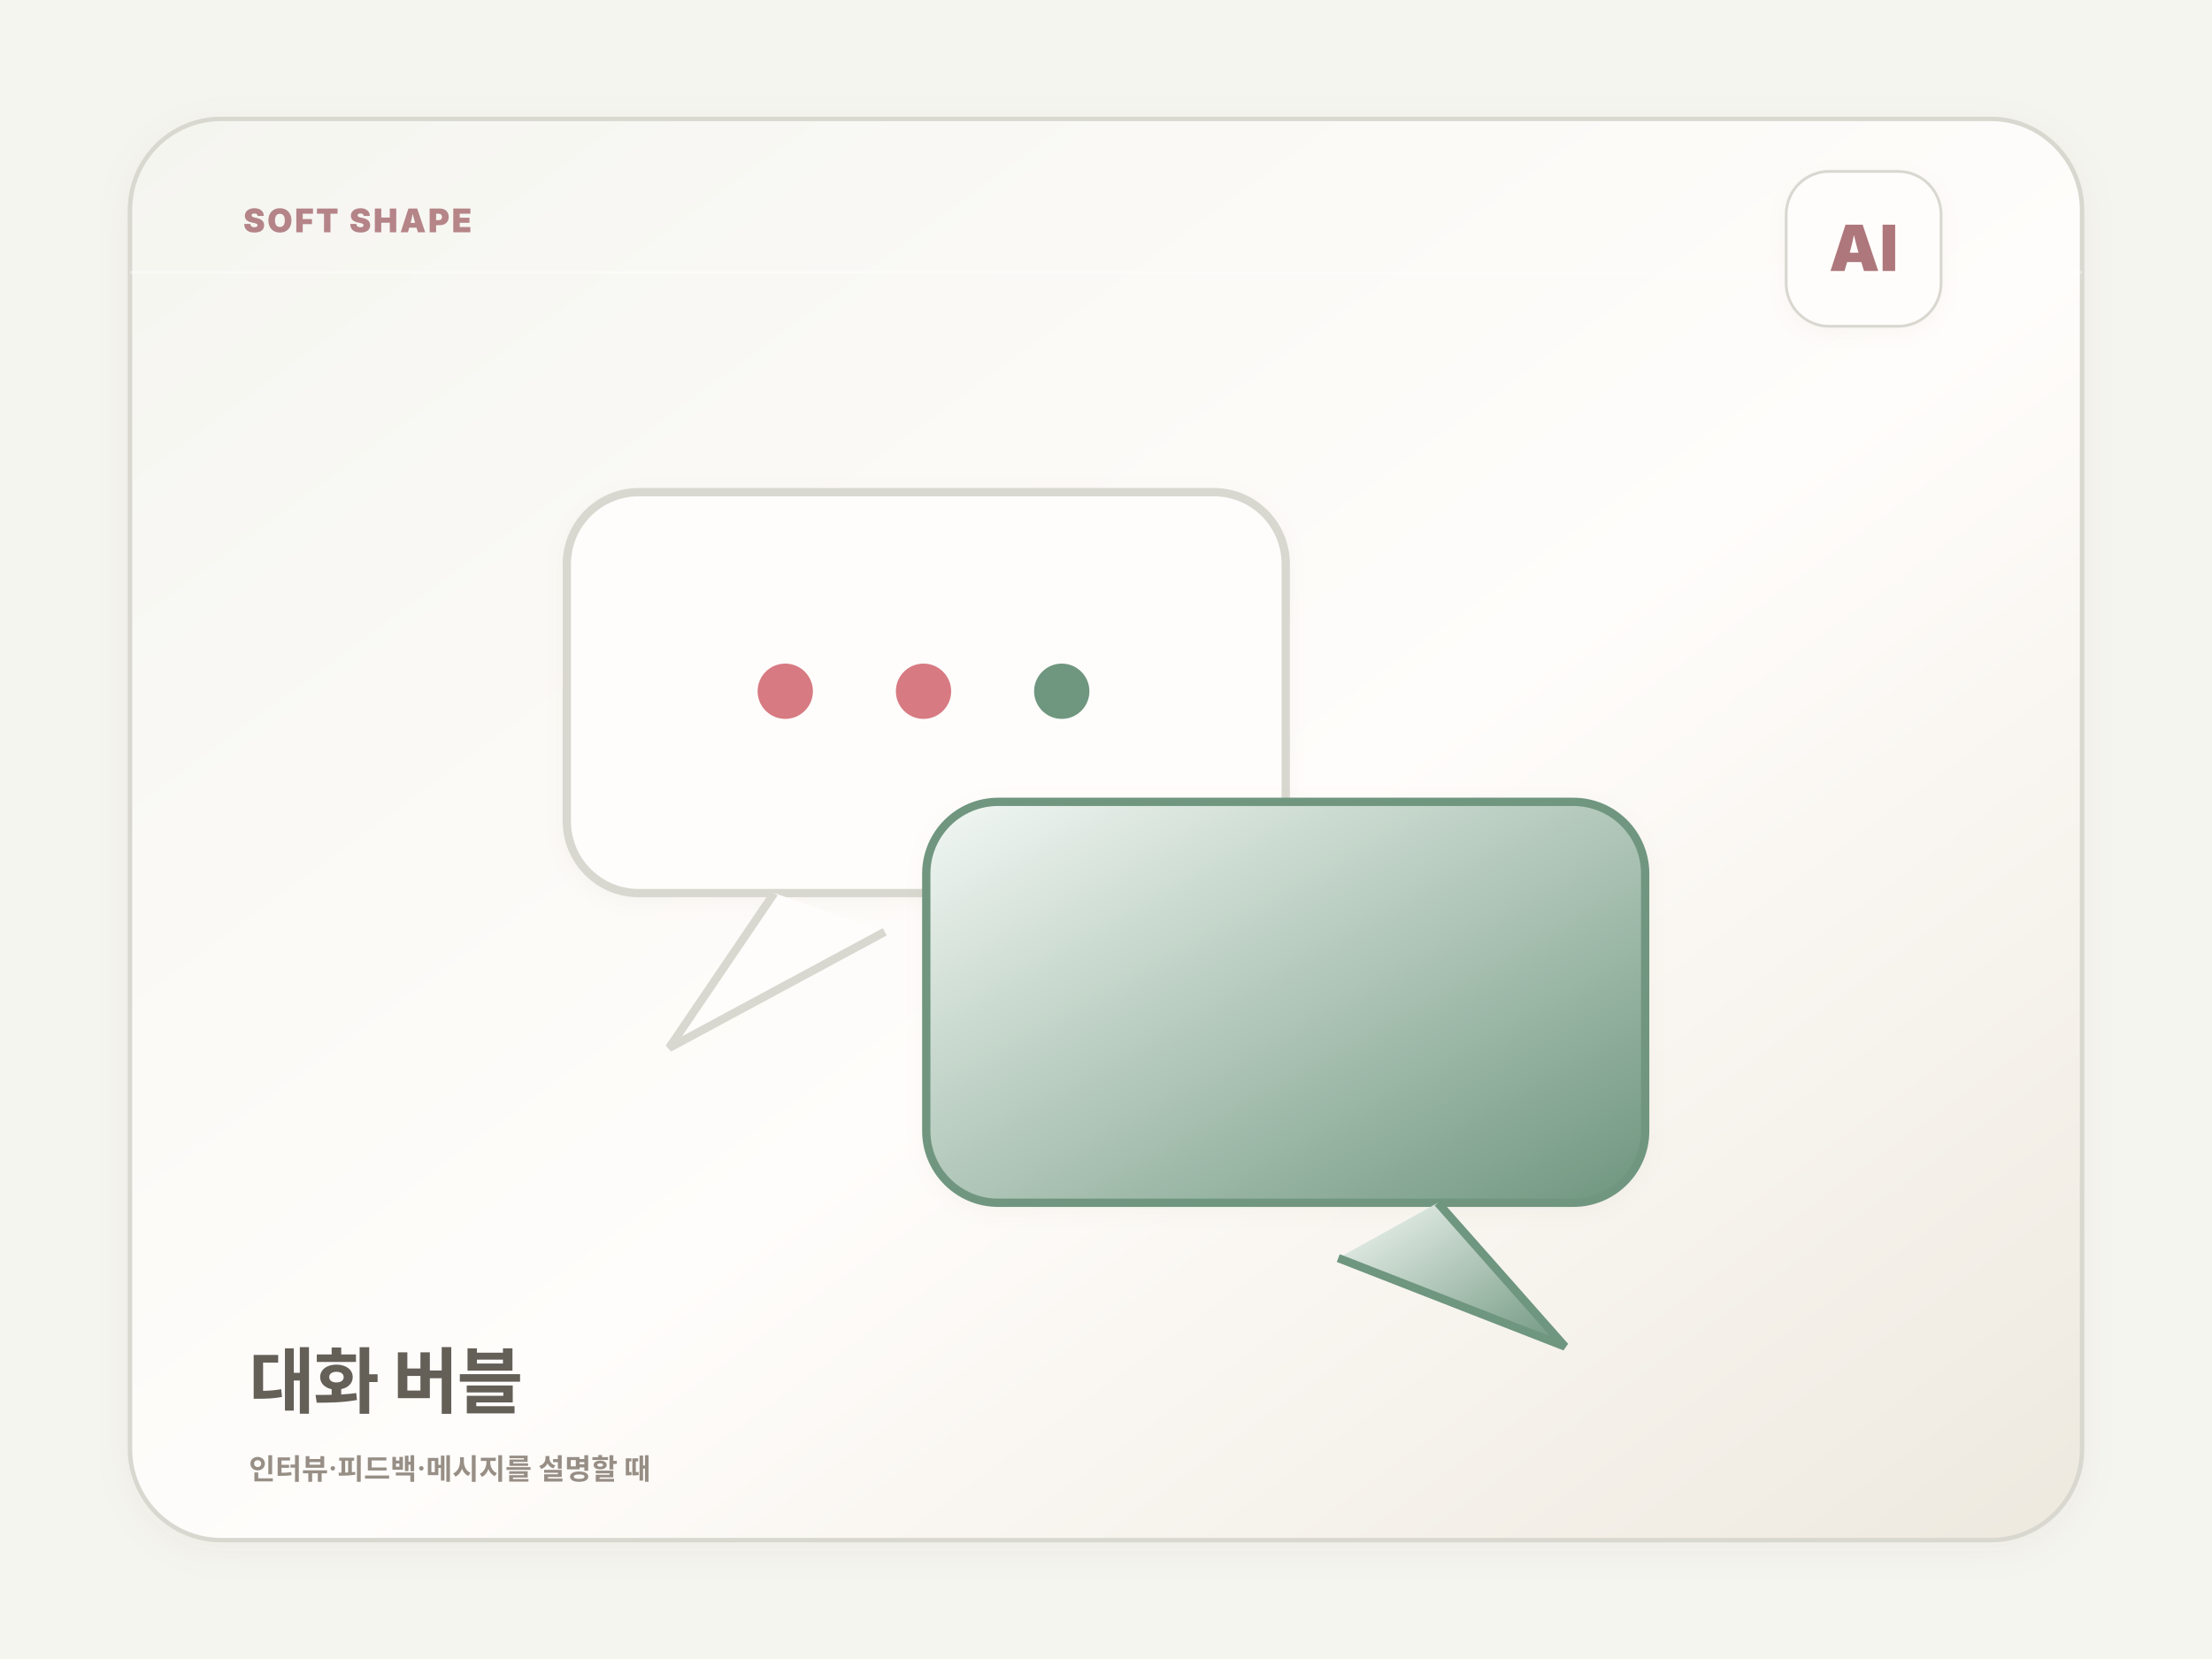
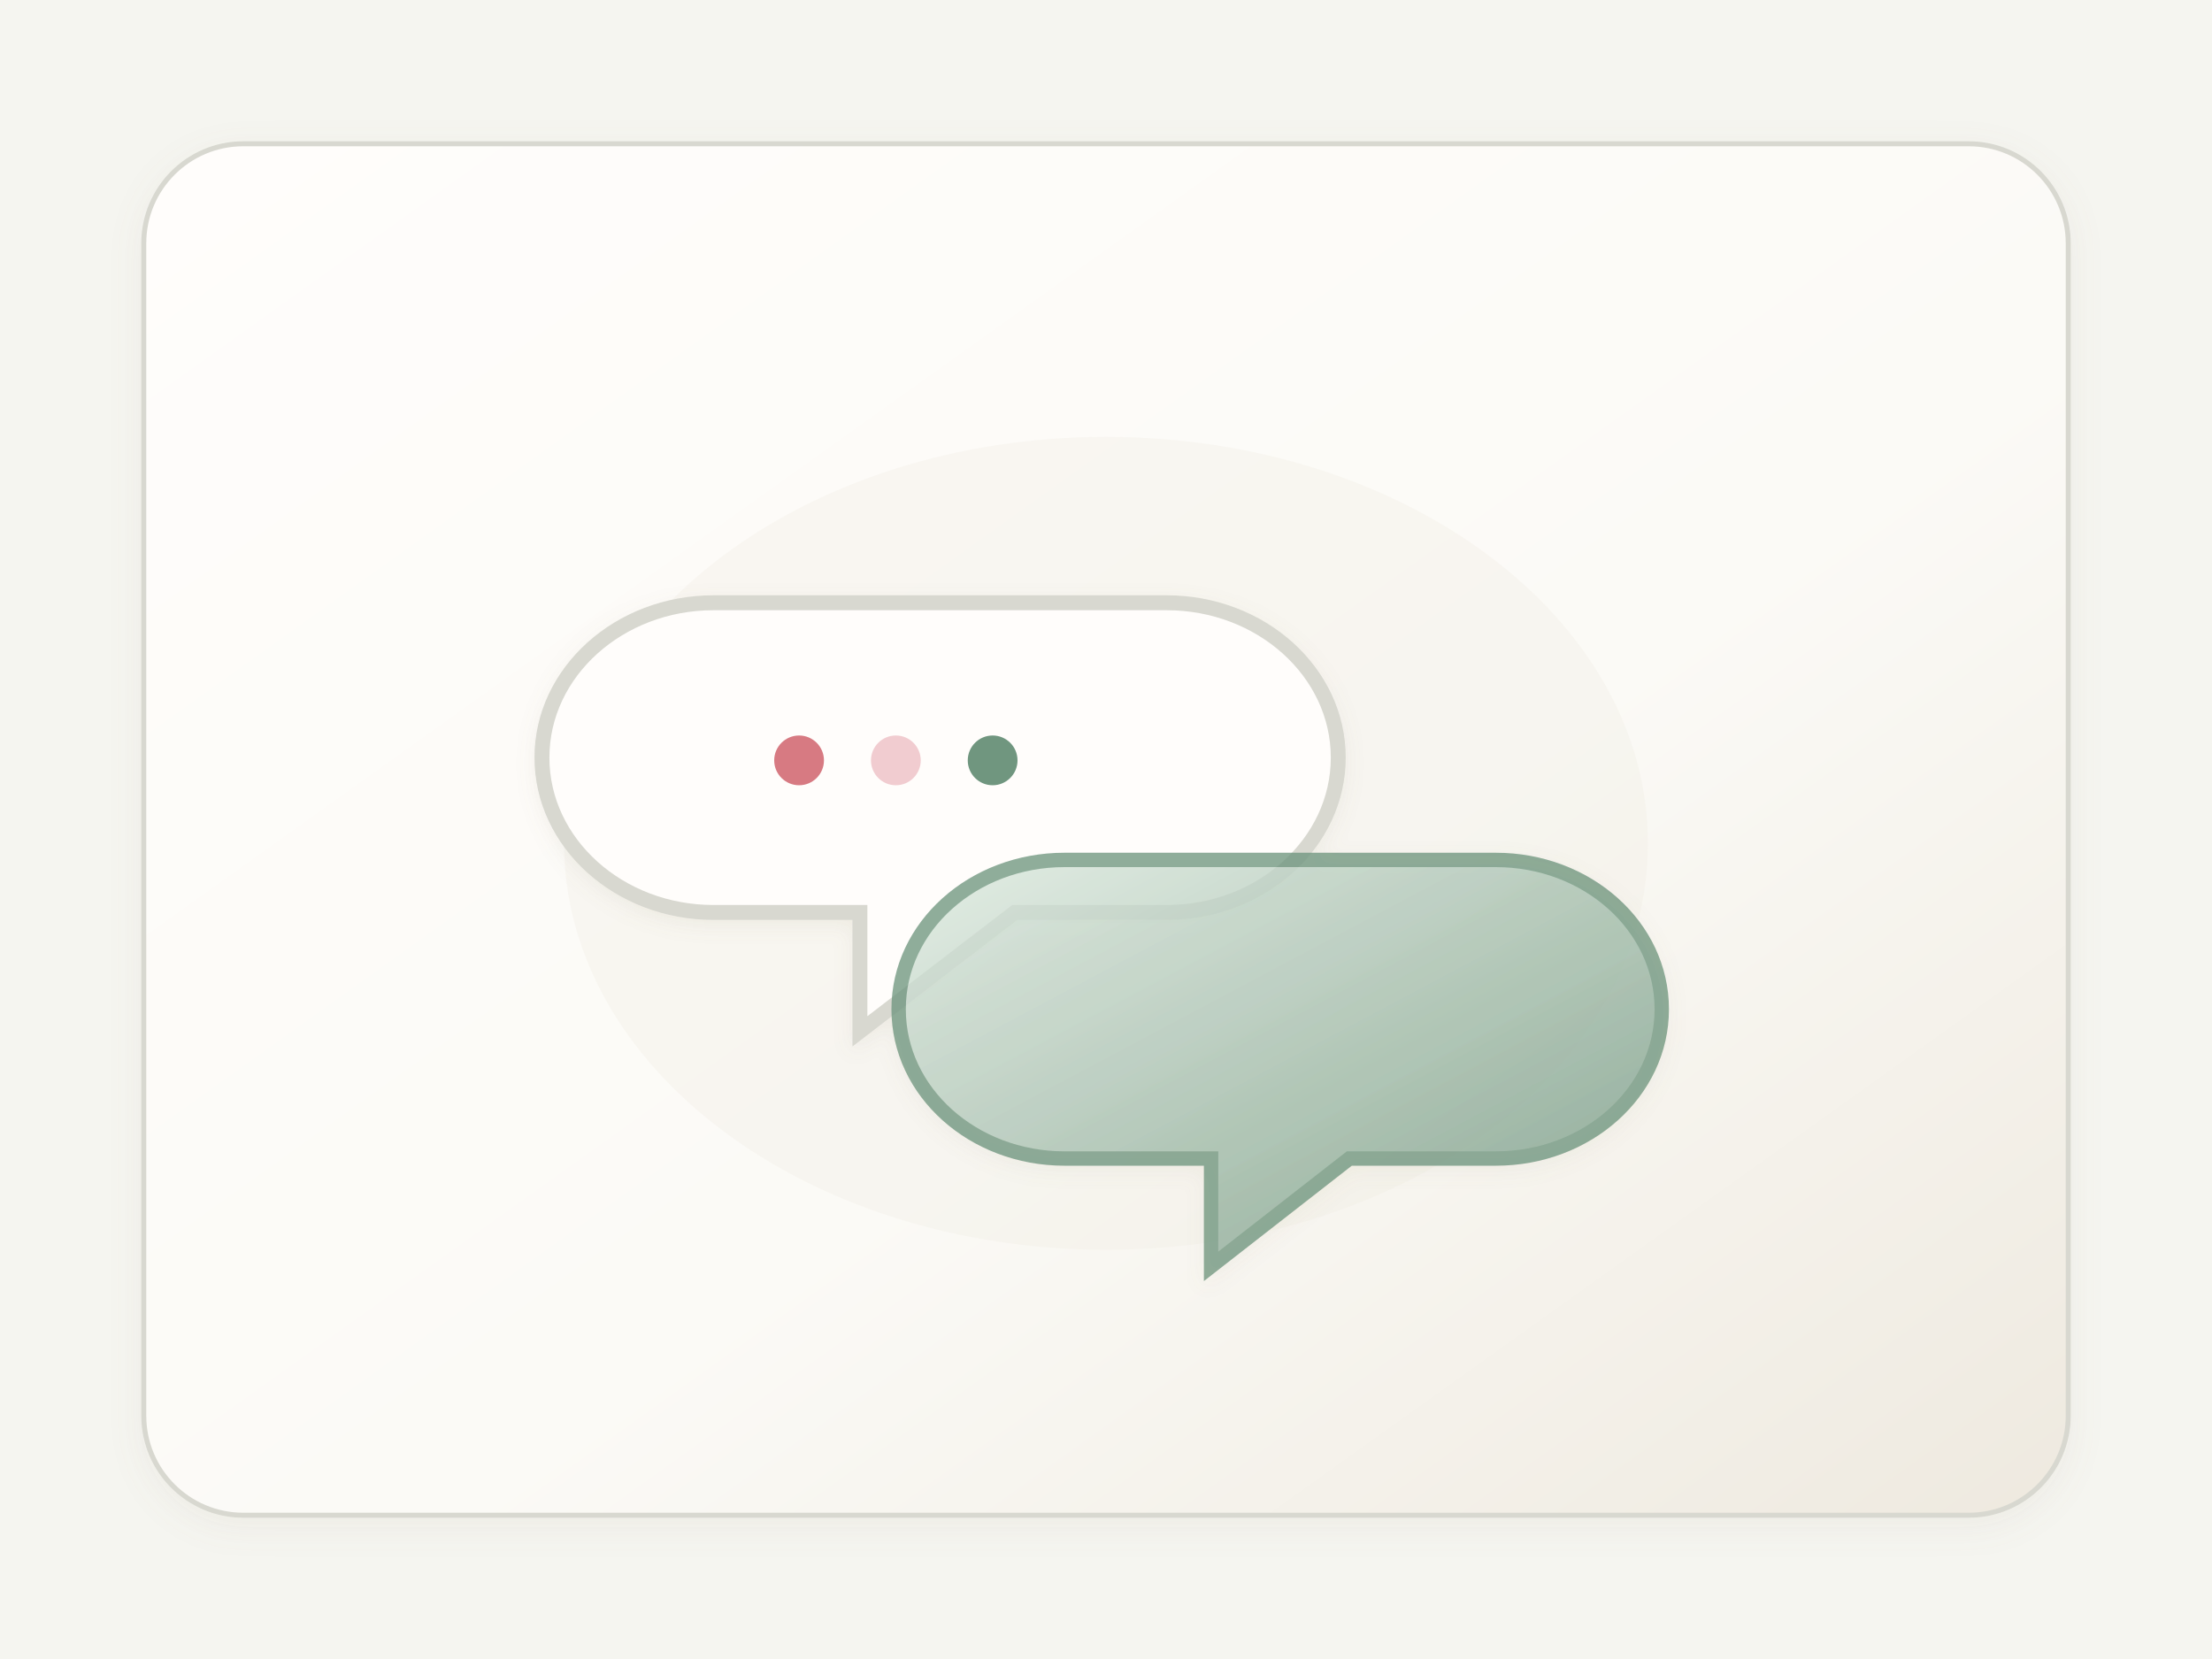
- <svg xmlns="http://www.w3.org/2000/svg" data-theme="final_20260604-soft-editorial" width="8000" height="6000" viewBox="0 0 8000 6000" role="img" aria-labelledby="title desc">
+ <svg xmlns="http://www.w3.org/2000/svg" data-theme="final_20260604-soft-editorial-v2" width="8000" height="6000" viewBox="0 0 8000 6000" role="img" aria-labelledby="title desc">
  <defs>
-     <linearGradient id="bg" x1="0" y1="0" x2="1" y2="1">
-       <stop offset="0" stop-color="#f5f5f0" />
-       <stop offset=".55" stop-color="#fffdfb" />
+     <linearGradient id="paper" x1="0" y1="0" x2="1" y2="1">
+       <stop offset="0" stop-color="#fffdfb" />
+       <stop offset=".58" stop-color="#fbfaf6" />
      <stop offset="1" stop-color="#eee9df" />
    </linearGradient>
-     <linearGradient id="orangeSoft" x1="0" y1="0" x2="1" y2="1">
-       <stop stop-color="#f2d4d7" />
+     <linearGradient id="rose" x1="0" y1="0" x2="1" y2="1">
+       <stop stop-color="#f1ccd0" />
      <stop offset="1" stop-color="#d77a82" />
    </linearGradient>
-     <linearGradient id="purpleSoft" x1="0" y1="0" x2="1" y2="1">
-       <stop stop-color="#f7e6e8" />
-       <stop offset="1" stop-color="#d77a82" />
-     </linearGradient>
-     <linearGradient id="mintSoft" x1="0" y1="0" x2="1" y2="1">
-       <stop stop-color="#f3f8f4" />
+     <linearGradient id="sage" x1="0" y1="0" x2="1" y2="1">
+       <stop stop-color="#dce9df" />
      <stop offset="1" stop-color="#6f967f" />
    </linearGradient>
-     <filter id="shadow" x="-20%" y="-20%" width="140%" height="150%">
-       <feDropShadow dx="0" dy="32" stdDeviation="54" flood-color="#a0917e" flood-opacity=".10" />
+     <linearGradient id="gold" x1="0" y1="0" x2="1" y2="1">
+       <stop stop-color="#f3e4c2" />
+       <stop offset="1" stop-color="#d7a655" />
+     </linearGradient>
+     <filter id="cardShadow" x="-20%" y="-20%" width="140%" height="150%">
+       <feDropShadow dx="0" dy="34" stdDeviation="58" flood-color="#a0917e" flood-opacity=".10" />
    </filter>
-     <filter id="soft" x="-20%" y="-20%" width="140%" height="140%">
-       <feDropShadow dx="0" dy="18" stdDeviation="30" flood-color="#a0917e" flood-opacity=".07" />
+     <filter id="softShadow" x="-25%" y="-25%" width="150%" height="150%">
+       <feDropShadow dx="0" dy="22" stdDeviation="34" flood-color="#a0917e" flood-opacity=".11" />
    </filter>
-     <style>.k{font:850 118px -apple-system,BlinkMacSystemFont,'Pretendard','Segoe UI',sans-serif;fill:#9b5960;letter-spacing:8px;opacity:.72}.t{font:850 260px -apple-system,BlinkMacSystemFont,'Pretendard','Apple SD Gothic Neo','Segoe UI',sans-serif;fill:#4b463e;letter-spacing:-6px;opacity:.86}.s{font:600 104px -apple-system,BlinkMacSystemFont,'Pretendard','Segoe UI',sans-serif;fill:#7a7065;opacity:.78}</style>
+     <style>
+     .stroke{fill:none;stroke:#6a6258;stroke-width:84;stroke-linecap:round;stroke-linejoin:round;opacity:.48}
+     .thin{fill:none;stroke:#6a6258;stroke-width:52;stroke-linecap:round;stroke-linejoin:round;opacity:.32}
+     .rose{fill:#d77a82}.rose-soft{fill:#f1ccd0}.sage{fill:#6f967f}.sage-soft{fill:#dce9df}.gold{fill:#d7a655}.gold-soft{fill:#f3e4c2}
+     .paper{fill:#fffdfb}.line{stroke:#d8d8d0}.motif{filter:url(#softShadow)}
+   </style>
  </defs>
  <rect width="8000" height="6000" fill="#f5f5f0" />
-   <rect x="470" y="430" width="7060" height="5140" rx="330" fill="url(#bg)" stroke="#d8d8d0" stroke-width="16" filter="url(#shadow)" />
-   <rect x="470" y="980" width="7060" height="10" fill="#fff" opacity=".36" />
-   <text x="880" y="840" class="k">SOFT SHAPE</text>
-   <rect x="6460" y="620" width="560" height="560" rx="155" fill="#fffdfb" stroke="#d8d8d0" stroke-width="10" filter="url(#soft)" />
-   <text x="6740" y="980" text-anchor="middle" font-family="-apple-system,BlinkMacSystemFont,'Pretendard','Apple SD Gothic Neo','Segoe UI',sans-serif" font-size="230" font-weight="850" fill="#9b5960" opacity=".82">AI</text>
-   <g>
-     <rect x="2050" y="1780" width="2600" height="1450" rx="260" fill="#fffdfb" stroke="#d8d8d0" stroke-width="30" filter="url(#soft)" />
-     <path d="M2800 3230l-380 560 780-420" fill="#fffdfb" stroke="#d8d8d0" stroke-width="30" />
-     <rect x="3350" y="2900" width="2600" height="1450" rx="260" fill="url(#mintSoft)" stroke="#6f967f" stroke-width="30" filter="url(#soft)" />
-     <path d="M5200 4350l460 520-820-320" fill="url(#mintSoft)" stroke="#6f967f" stroke-width="30" />
-     <circle cx="2840" cy="2500" r="100" fill="#d77a82" />
-     <circle cx="3340" cy="2500" r="100" fill="#d77a82" />
-     <circle cx="3840" cy="2500" r="100" fill="#6f967f" />
+   <rect x="520" y="520" width="6960" height="4960" rx="360" fill="url(#paper)" stroke="#d8d8d0" stroke-width="18" filter="url(#cardShadow)" />
+   <ellipse cx="4000" cy="3050" rx="1960" ry="1470" fill="#eee9df" opacity=".28" />
+   <g class="motif" transform="translate(4000 3000)">
+     <path d="M-1420 -820h1640c340 0 620 250 620 560s-280 560-620 560H-330l-560 430v-430h-530c-340 0-620-250-620-560s280-560 620-560z" fill="#fffdfb" stroke="#d8d8d0" stroke-width="54" />
+     <path d="M-150 110h1560c330 0 600 240 600 540s-270 540-600 540H880l-500 390v-390H-150c-330 0-600-240-600-540s270-540 600-540z" fill="url(#sage)" opacity=".78" stroke="#6f967f" stroke-width="52" />
+     <circle cx="-1110" cy="-250" r="90" fill="#d77a82" />
+     <circle cx="-760" cy="-250" r="90" fill="#f1ccd0" />
+     <circle cx="-410" cy="-250" r="90" fill="#6f967f" />
  </g>
-   <text x="900" y="5090" class="t">대화 버블</text>
-   <text x="900" y="5350" class="s">인터뷰·피드백·메시지를 설명할 때</text>
</svg>
